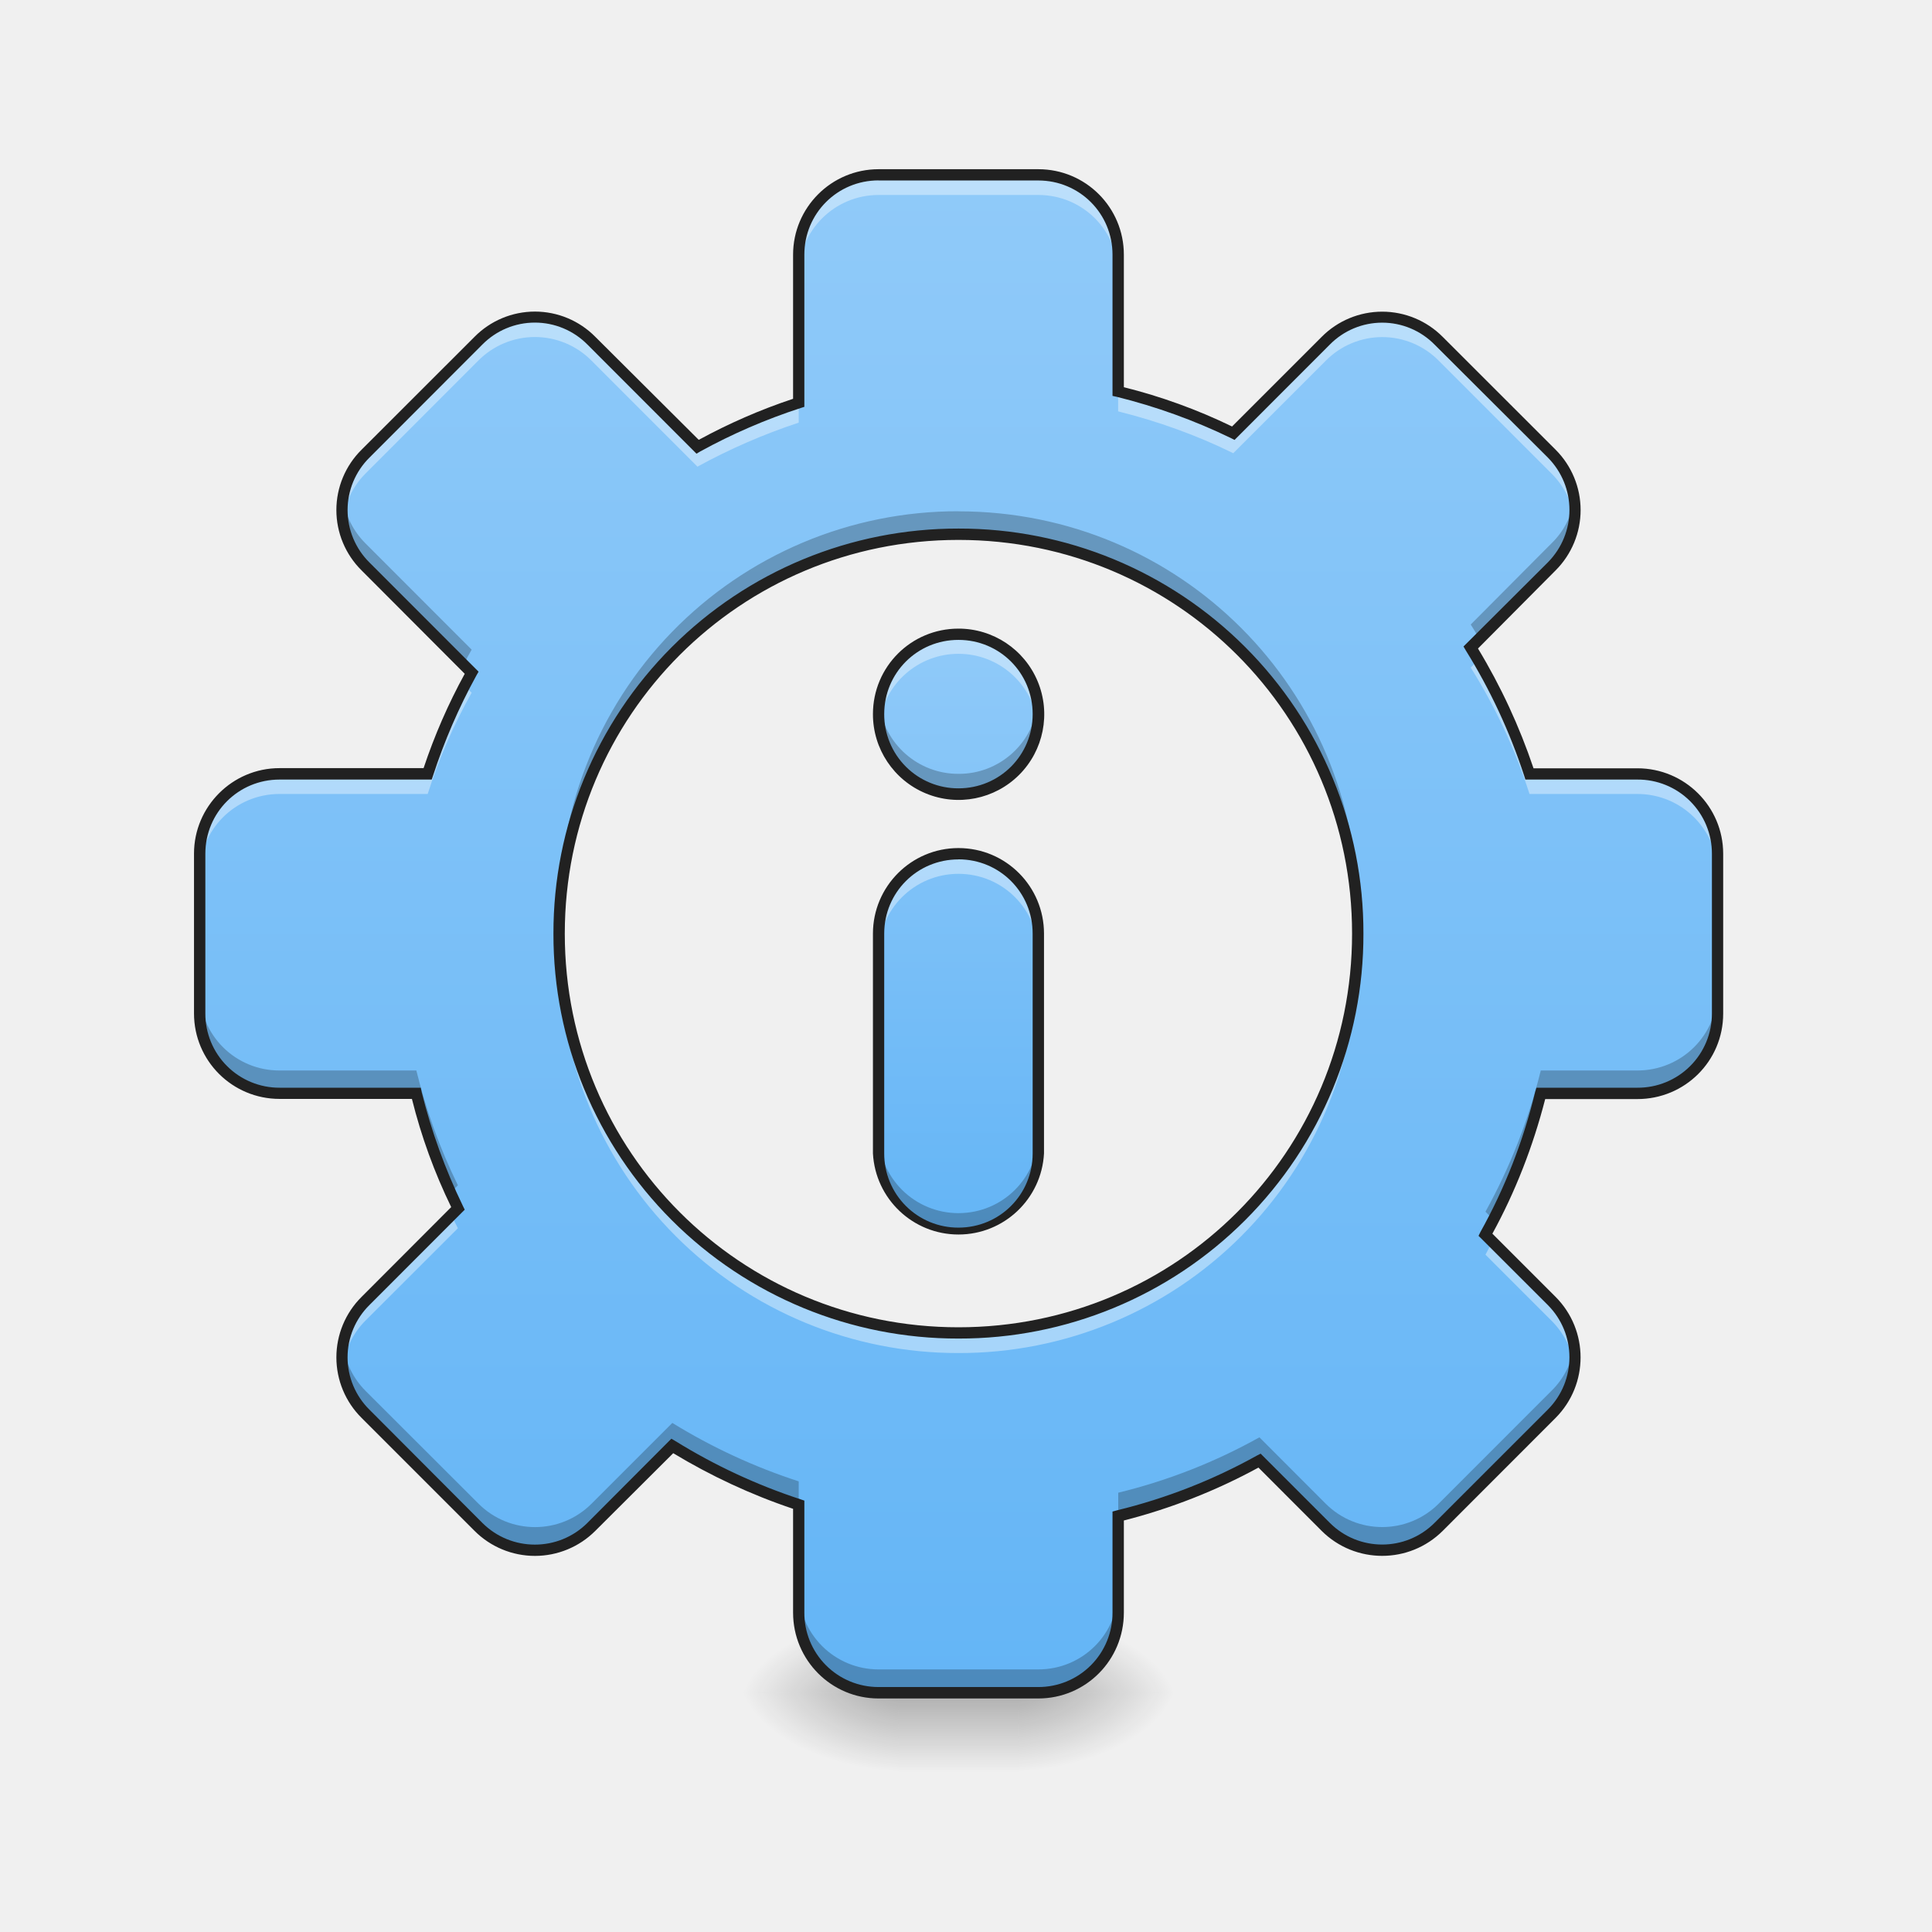
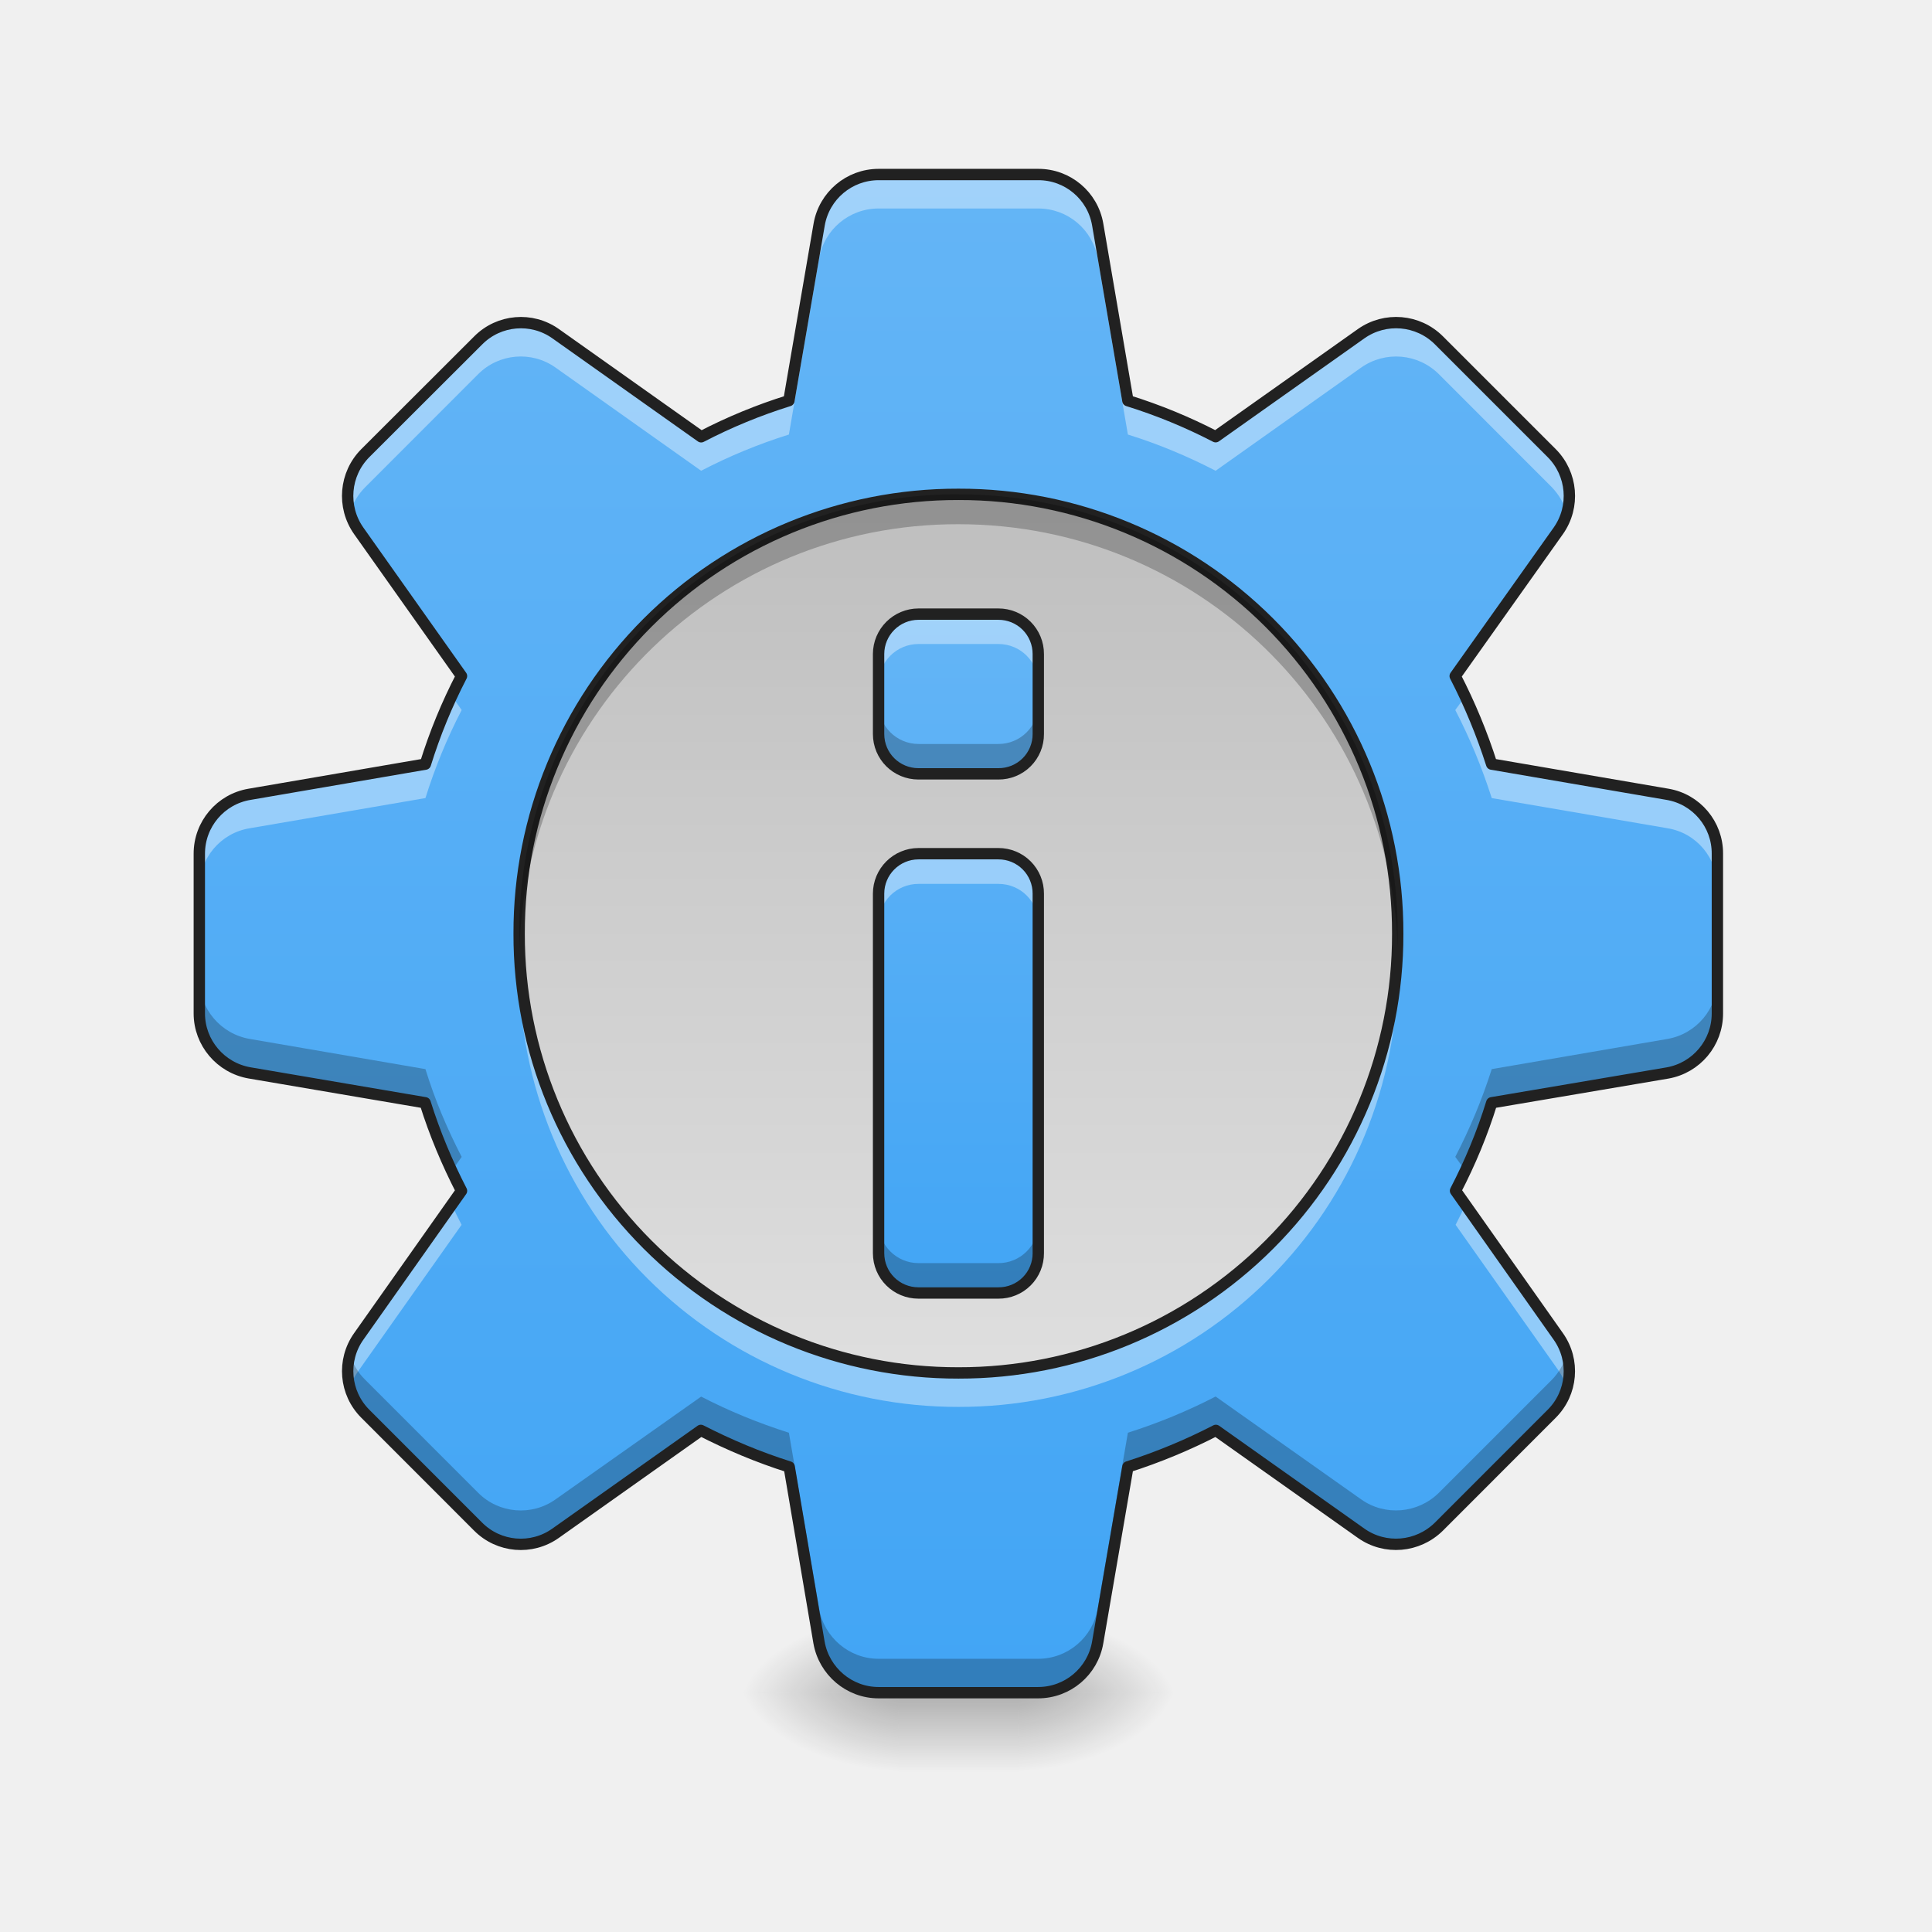
<svg xmlns="http://www.w3.org/2000/svg" width="32" height="32" viewBox="0 0 24 24">
  <defs>
    <linearGradient id="a" gradientUnits="userSpaceOnUse" x1="254" y1="233.5" x2="254" y2="254.667" gradientTransform="matrix(.04688 0 0 .04688 -1.736 10.08)">
      <stop offset="0" stop-opacity=".275" />
      <stop offset="1" stop-opacity="0" />
    </linearGradient>
    <radialGradient id="b" gradientUnits="userSpaceOnUse" cx="450.909" cy="189.579" fx="450.909" fy="189.579" r="21.167" gradientTransform="matrix(0 -.0586 -.10548 0 32.4 47.697)">
      <stop offset="0" stop-opacity=".314" />
      <stop offset=".222" stop-opacity=".275" />
      <stop offset="1" stop-opacity="0" />
    </radialGradient>
    <radialGradient id="c" gradientUnits="userSpaceOnUse" cx="450.909" cy="189.579" fx="450.909" fy="189.579" r="21.167" gradientTransform="matrix(0 .0586 .10548 0 -8.585 -5.646)">
      <stop offset="0" stop-opacity=".314" />
      <stop offset=".222" stop-opacity=".275" />
      <stop offset="1" stop-opacity="0" />
    </radialGradient>
    <radialGradient id="d" gradientUnits="userSpaceOnUse" cx="450.909" cy="189.579" fx="450.909" fy="189.579" r="21.167" gradientTransform="matrix(0 -.0586 .10548 0 -8.585 47.697)">
      <stop offset="0" stop-opacity=".314" />
      <stop offset=".222" stop-opacity=".275" />
      <stop offset="1" stop-opacity="0" />
    </radialGradient>
    <radialGradient id="e" gradientUnits="userSpaceOnUse" cx="450.909" cy="189.579" fx="450.909" fy="189.579" r="21.167" gradientTransform="matrix(0 .0586 -.10548 0 32.4 -5.646)">
      <stop offset="0" stop-opacity=".314" />
      <stop offset=".222" stop-opacity=".275" />
      <stop offset="1" stop-opacity="0" />
    </radialGradient>
-     <linearGradient id="f" gradientUnits="userSpaceOnUse" x1="960" y1="1695.118" x2="960" y2="175.118" gradientTransform="scale(.0124)">
-       <stop offset="0" stop-color="#64b5f6" />
-       <stop offset="1" stop-color="#90caf9" />
+     <linearGradient id="f" gradientUnits="userSpaceOnUse" x1="254" y1="-94.583" x2="254" y2="159.417" gradientTransform="matrix(.04688 0 0 .04688 0 10.08)">
+       <stop offset="0" stop-color="#bdbdbd" />
+       <stop offset="1" stop-color="#e0e0e0" />
    </linearGradient>
-     <linearGradient id="g" gradientUnits="userSpaceOnUse" x1="960" y1="1235.118" x2="960" y2="635.118" gradientTransform="scale(.0124)">
-       <stop offset="0" stop-color="#64b5f6" />
-       <stop offset="1" stop-color="#90caf9" />
+     <linearGradient id="g" gradientUnits="userSpaceOnUse" x1="960" y1="1695.118" x2="960" y2="175.118" gradientTransform="matrix(.0124 0 0 .0124 0 0)">
+       <stop offset="0" stop-color="#42a5f5" />
+       <stop offset="1" stop-color="#64b5f6" />
+     </linearGradient>
+     <linearGradient id="h" gradientUnits="userSpaceOnUse" x1="960" y1="1295.118" x2="960" y2="615.118" gradientTransform="matrix(.0124 0 0 .0124 0 0)">
+       <stop offset="0" stop-color="#42a5f5" />
+       <stop offset="1" stop-color="#64b5f6" />
    </linearGradient>
  </defs>
  <path d="M11.164 20.652h1.488v1.368h-1.488zm0 0" fill="url(#a)" />
  <path d="M12.652 21.027h1.985v-.996h-1.985zm0 0" fill="url(#b)" />
  <path d="M11.164 21.027H9.18v.993h1.984zm0 0" fill="url(#c)" />
  <path d="M11.164 21.027H9.18v-.996h1.984zm0 0" fill="url(#d)" />
  <path d="M12.652 21.027h1.985v.993h-1.985zm0 0" fill="url(#e)" />
-   <path d="M10.914 2.172a.991.991 0 0 0-.992.992v1.84c-.438.14-.86.324-1.258.547L7.348 4.23a.997.997 0 0 0-1.407 0L4.54 5.632a.997.997 0 0 0 0 1.406l1.32 1.316c-.222.399-.406.82-.546 1.258h-1.84a.991.991 0 0 0-.993.992v1.985c0 .55.442.992.993.992h1.699c.121.5.297.977.516 1.43L4.538 16.16a.993.993 0 0 0 0 1.402l1.406 1.403a.986.986 0 0 0 1.403 0l1.004-1.004c.488.3 1.015.55 1.57.73v1.34c0 .551.445.996.992.996h1.984c.551 0 .993-.445.993-.996v-1.199a7.127 7.127 0 0 0 1.754-.687l.824.82a.986.986 0 0 0 1.402 0l1.402-1.402a.986.986 0 0 0 0-1.403l-.82-.824c.3-.543.535-1.133.688-1.754h1.199c.55 0 .996-.441.996-.992v-1.985a.994.994 0 0 0-.996-.992H19a7.1 7.1 0 0 0-.73-1.57l1.003-1.004a.99.99 0 0 0 0-1.406L17.871 4.23a.993.993 0 0 0-1.402 0L15.32 5.38a7.165 7.165 0 0 0-1.43-.516V3.164a.989.989 0 0 0-.992-.992zm.992 4.465a4.95 4.95 0 0 1 4.961 4.96c0 2.75-2.21 4.962-4.96 4.962a4.95 4.95 0 0 1-4.962-4.961 4.953 4.953 0 0 1 4.961-4.961zm0 0" fill="url(#f)" />
-   <path d="M10.914 2.172a.991.991 0 0 0-.992.992v.25c0-.55.445-.992.992-.992h1.984c.551 0 .993.441.993.992v-.25a.989.989 0 0 0-.993-.992zm-4.27 1.77a.987.987 0 0 0-.703.288L4.54 5.633a.985.985 0 0 0-.281.828.987.987 0 0 1 .281-.578L5.941 4.48a.99.99 0 0 1 1.407 0l1.316 1.317c.399-.219.82-.402 1.258-.547v-.246c-.438.14-.86.324-1.258.547L7.348 4.23a.987.987 0 0 0-.703-.29zm10.524 0a.985.985 0 0 0-.7.288L15.32 5.38a7.165 7.165 0 0 0-1.43-.516v.246c.5.125.977.297 1.43.52L16.47 4.48a.986.986 0 0 1 1.402 0l1.402 1.403a.993.993 0 0 1 .286.578 1 1 0 0 0-.286-.828L17.871 4.23a.987.987 0 0 0-.703-.289zm1.195 4.257l-.093.094a6.94 6.94 0 0 1 .73 1.57h1.34c.55 0 .996.442.996.992v-.25a.994.994 0 0 0-.996-.992H19a7.21 7.21 0 0 0-.637-1.414zM5.77 8.516c-.18.351-.336.718-.457 1.097h-1.84a.991.991 0 0 0-.993.992v.25c0-.55.442-.992.993-.992h1.84c.14-.441.324-.863.546-1.258zm1.18 3.207c-.005.043-.005.082-.005.125a4.953 4.953 0 0 0 4.961 4.96 4.95 4.95 0 0 0 4.961-4.96v-.125a4.95 4.95 0 0 1-4.96 4.836 4.944 4.944 0 0 1-4.958-4.836zM5.61 15.09l-1.07 1.07a.977.977 0 0 0-.282.824.987.987 0 0 1 .281-.578l1.149-1.148a2.205 2.205 0 0 1-.079-.168zm12.93.336c-.028.05-.06.105-.087.16l.82.82a.993.993 0 0 1 .286.578.993.993 0 0 0-.286-.824zm0 0" fill="#fff" fill-opacity=".392" />
-   <path d="M4.258 6.191c-.043.301.05.618.281.848l1.219 1.219c.031-.063.066-.125.101-.188L4.54 6.75a.995.995 0 0 1-.281-.559zm15.297 0a.948.948 0 0 1-.282.559L18.27 7.758c.035.058.074.117.109.18l.894-.899a.997.997 0 0 0 .282-.848zm-7.649.16a4.95 4.95 0 0 0-4.957 5.106 4.949 4.949 0 0 1 4.957-4.82 4.95 4.95 0 0 1 4.961 4.82v-.145c0-2.75-2.21-4.96-4.96-4.96zM2.48 12.306v.285c0 .55.442.992.993.992h1.699c.105.43.246.84.426 1.234l.09-.093a7.043 7.043 0 0 1-.516-1.426h-1.7a.989.989 0 0 1-.992-.992zm18.856 0c0 .55-.445.992-.996.992h-1.2a7.127 7.127 0 0 1-.687 1.754l.098.101c.254-.492.453-1.02.59-1.57h1.199c.55 0 .996-.441.996-.992zM4.258 16.719a.993.993 0 0 0 .281.843l1.406 1.403a.986.986 0 0 0 1.403 0l1.004-1.004c.488.3 1.015.55 1.57.73v-.289a7.268 7.268 0 0 1-1.57-.726L7.348 18.68a.993.993 0 0 1-1.403 0L4.54 17.277a1.02 1.02 0 0 1-.281-.558zm15.297 0a.97.97 0 0 1-.282.558l-1.402 1.403a.993.993 0 0 1-1.402 0l-.824-.825a6.976 6.976 0 0 1-1.754.688v.289a7.127 7.127 0 0 0 1.754-.687l.824.82a.986.986 0 0 0 1.402 0l1.402-1.402a.993.993 0 0 0 .282-.844zm-9.633 3.027v.285c0 .551.445.996.992.996h1.984c.551 0 .993-.445.993-.996v-.285c0 .55-.442.992-.993.992h-1.984a.991.991 0 0 1-.992-.992zm0 0" fill-opacity=".235" />
-   <path d="M10.914 2.102c-.586 0-1.062.476-1.062 1.062v1.79c-.41.136-.801.308-1.172.51l-1.285-1.28a1.054 1.054 0 0 0-1.5 0L4.492 5.586a1.054 1.054 0 0 0 0 1.5L5.773 8.37a7.14 7.14 0 0 0-.511 1.172h-1.79c-.585 0-1.062.477-1.062 1.062v1.985c0 .59.477 1.062 1.063 1.062h1.644c.117.47.281.918.488 1.344L4.492 16.11a1.059 1.059 0 0 0 0 1.504l1.403 1.403a1.06 1.06 0 0 0 1.5 0l.968-.965c.465.281.965.515 1.489.691v1.29c0 .59.476 1.066 1.062 1.066h1.984c.59 0 1.063-.477 1.063-1.067v-1.144a7.229 7.229 0 0 0 1.672-.657l.785.786a1.066 1.066 0 0 0 1.504 0l1.402-1.403a1.066 1.066 0 0 0 0-1.504l-.785-.785c.285-.52.504-1.082.656-1.672h1.145c.59 0 1.066-.472 1.066-1.062v-1.985c0-.585-.476-1.062-1.066-1.062h-1.29a7.482 7.482 0 0 0-.69-1.488l.964-.97a1.06 1.06 0 0 0 0-1.5l-1.402-1.401a1.059 1.059 0 0 0-1.504 0l-1.113 1.113a6.893 6.893 0 0 0-1.344-.488V3.164c0-.586-.473-1.062-1.063-1.062zm0 .14h1.984c.512 0 .922.41.922.922v1.754l.055.012a7.26 7.26 0 0 1 1.414.511l.047.024L16.52 4.28a.913.913 0 0 1 1.3 0l1.407 1.403c.359.363.359.941 0 1.304L18.18 8.031l.03.051c.298.48.544 1.004.724 1.555l.015.047h1.39a.92.92 0 0 1 .927.921v1.985a.92.92 0 0 1-.926.922h-1.254l-.016.054a6.906 6.906 0 0 1-.68 1.739l-.023.047.86.859a.92.92 0 0 1 0 1.3l-1.407 1.407a.92.92 0 0 1-1.3 0l-.86-.86-.047.024c-.539.3-1.125.531-1.738.68l-.055.015v1.254a.92.92 0 0 1-.922.926h-1.984a.92.92 0 0 1-.922-.926v-1.39l-.047-.016a7.234 7.234 0 0 1-1.554-.723l-.051-.03-1.043 1.046a.924.924 0 0 1-1.305 0L4.59 17.512a.913.913 0 0 1 0-1.301l1.183-1.184-.023-.047a7.26 7.26 0 0 1-.512-1.414l-.011-.054H3.473a.919.919 0 0 1-.922-.922v-1.985c0-.511.41-.921.922-.921h1.89l.016-.047a7.23 7.23 0 0 1 .539-1.246l.027-.047L4.59 6.988a.917.917 0 0 1 0-1.304L5.992 4.28a.917.917 0 0 1 1.305 0l1.355 1.356.047-.028a7.23 7.23 0 0 1 1.246-.539l.047-.015v-1.89c0-.513.41-.923.922-.923zm.992 4.324a5.023 5.023 0 0 0-5.031 5.032 5.02 5.02 0 0 0 5.031 5.03 5.018 5.018 0 0 0 5.031-5.03 5.02 5.02 0 0 0-5.03-5.032zm0 .141c2.711 0 4.89 2.18 4.89 4.89 0 2.712-2.179 4.891-4.89 4.891-2.71 0-4.89-2.18-4.89-4.89 0-2.711 2.18-4.891 4.89-4.891zm0 0" fill="#212121" />
-   <path d="M11.906 7.879a.991.991 0 1 0 0 1.984c.551 0 .992-.445.992-.992a.989.989 0 0 0-.992-.992zm0 2.726a.994.994 0 0 0-.992.993v2.73c0 .55.445.992.992.992.551 0 .992-.441.992-.992v-2.73a.991.991 0 0 0-.992-.993zm0 0" fill="url(#g)" />
-   <path d="M11.906 7.879a.991.991 0 0 0-.984 1.113.992.992 0 0 1 1.969 0c.007-.039.007-.082.007-.12a.989.989 0 0 0-.992-.993zm0 2.726a.994.994 0 0 0-.992.993v.25c0-.551.445-.993.992-.993.551 0 .992.442.992.993v-.25a.991.991 0 0 0-.992-.993zm0 0" fill="#fff" fill-opacity=".392" />
-   <path d="M10.922 8.746a.994.994 0 0 0 .984 1.117c.551 0 .992-.445.992-.992 0-.043 0-.086-.007-.125a.986.986 0 0 1-.985.867.989.989 0 0 1-.984-.867zm-.008 5.332v.25c0 .55.445.992.992.992.551 0 .992-.441.992-.992v-.25c0 .55-.441.992-.992.992a.991.991 0 0 1-.992-.992zm0 0" fill-opacity=".235" />
-   <path d="M11.906 7.809c-.586 0-1.062.472-1.062 1.062a1.064 1.064 0 1 0 1.062-1.062zm0 .14c.512 0 .922.41.922.922s-.41.922-.922.922a.919.919 0 0 1-.922-.922c0-.512.41-.922.922-.922zm0 2.586c-.586 0-1.062.477-1.062 1.063v2.73a1.064 1.064 0 0 0 2.125 0v-2.73c0-.586-.473-1.063-1.063-1.063zm0 .14c.512 0 .922.41.922.923v2.73c0 .512-.41.922-.922.922a.919.919 0 0 1-.922-.922v-2.73c0-.512.41-.922.922-.922zm0 0" fill="#212121" />
+   <path d="M11.906 6.14a5.457 5.457 0 1 1 0 10.915 5.457 5.457 0 0 1 0-10.914zm0 0" fill="url(#f)" />
+   <path d="M10.914 2.168a.75.75 0 0 0-.738.621L9.8 4.977a6.66 6.66 0 0 0-1.09.449L6.902 4.145a.747.747 0 0 0-.96.082L4.538 5.629a.753.753 0 0 0-.082.965l1.277 1.804a6.7 6.7 0 0 0-.449 1.094l-2.183.375a.747.747 0 0 0-.625.738v1.985c0 .363.265.676.625.738l2.18.371c.12.383.273.746.452 1.094l-1.277 1.809a.747.747 0 0 0 .082.96l1.402 1.403a.747.747 0 0 0 .961.082l1.805-1.277c.352.18.715.332 1.098.453l.37 2.18c.063.359.376.624.74.624h1.983a.75.75 0 0 0 .739-.625l.375-2.18a7.081 7.081 0 0 0 1.093-.452l1.805 1.277c.297.21.703.176.965-.082l1.402-1.402a.747.747 0 0 0 .082-.961l-1.277-1.809c.18-.348.332-.711.45-1.094l2.183-.37a.75.75 0 0 0 .62-.74v-1.984a.744.744 0 0 0-.62-.738l-2.184-.375a7.081 7.081 0 0 0-.453-1.094l1.281-1.804a.753.753 0 0 0-.082-.965l-1.402-1.402a.753.753 0 0 0-.965-.082l-1.808 1.28a6.66 6.66 0 0 0-1.09-.448l-.375-2.188a.747.747 0 0 0-.739-.621zm.992 3.973a5.445 5.445 0 0 1 5.457 5.457 5.445 5.445 0 0 1-5.457 5.457 5.445 5.445 0 0 1-5.457-5.457 5.445 5.445 0 0 1 5.457-5.457zm0 0" fill="url(#g)" />
+   <path d="M10.914 2.168a.75.75 0 0 0-.738.621L9.8 4.977a6.66 6.66 0 0 0-1.09.449L6.902 4.145a.747.747 0 0 0-.96.082L4.538 5.629c-.2.2-.266.484-.191.742a.756.756 0 0 1 .191-.32l1.402-1.403a.747.747 0 0 1 .961-.082l1.809 1.282a6.66 6.66 0 0 1 1.09-.45l.375-2.187a.75.75 0 0 1 .738-.621h1.984c.368 0 .676.262.739.62l.375 2.188c.379.118.742.27 1.09.45l1.808-1.282a.753.753 0 0 1 .965.082l1.402 1.403c.09.094.153.203.188.32a.76.76 0 0 0-.188-.742l-1.402-1.402a.753.753 0 0 0-.965-.082l-1.808 1.28a6.66 6.66 0 0 0-1.09-.448l-.375-2.188a.747.747 0 0 0-.739-.621zm7.29 6.48l-.126.172c.18.348.332.715.453 1.094l2.184.375c.36.059.62.371.62.738v-.422a.744.744 0 0 0-.62-.738l-2.184-.375a7.86 7.86 0 0 0-.328-.844zm-12.59 0a6.502 6.502 0 0 0-.329.844l-2.183.375a.747.747 0 0 0-.625.738v.422c0-.367.265-.68.625-.738l2.183-.375a6.7 6.7 0 0 1 .45-1.094zm.84 3.16c0 .07-.005.141-.005.212a5.445 5.445 0 0 0 5.457 5.457 5.445 5.445 0 0 0 5.457-5.457c0-.07 0-.141-.004-.211a5.443 5.443 0 0 1-5.453 5.246 5.443 5.443 0 0 1-5.453-5.246zm-.84 3.16l-1.157 1.634a.742.742 0 0 0-.11.64.677.677 0 0 1 .11-.219l1.277-1.808c-.043-.082-.082-.164-.12-.246zm12.59 0c-.04.083-.079.165-.122.247l1.277 1.808c.047.067.082.141.106.22a.74.74 0 0 0-.106-.641zm0 0" fill="#fff" fill-opacity=".392" />
+   <path d="M10.914 21.027a.753.753 0 0 1-.738-.625L9.8 18.22a7.022 7.022 0 0 1-1.09-.45l-1.809 1.278a.747.747 0 0 1-.96-.082l-1.403-1.402a.753.753 0 0 1-.191-.743c.035.117.097.23.191.32l1.402 1.403a.747.747 0 0 0 .961.082l1.809-1.277c.348.18.71.328 1.09.449l.375 2.183c.062.36.375.625.738.625h1.984a.75.75 0 0 0 .739-.625l.375-2.183c.379-.121.742-.27 1.09-.45l1.808 1.278c.297.21.703.176.965-.082l1.402-1.402a.764.764 0 0 0 .188-.32.76.76 0 0 1-.188.741l-1.402 1.403a.753.753 0 0 1-.965.082l-1.808-1.277c-.348.18-.711.328-1.09.449l-.375 2.183a.75.75 0 0 1-.739.625zm7.29-6.484l-.126-.172c.18-.348.332-.71.453-1.09l2.184-.375a.75.75 0 0 0 .62-.738v.422a.75.75 0 0 1-.62.738l-2.184.371a7.268 7.268 0 0 1-.328.844zm-12.59 0a6.093 6.093 0 0 1-.329-.844l-2.183-.37a.753.753 0 0 1-.625-.74v-.421c0 .363.265.676.625.738l2.183.375c.117.38.27.742.45 1.09zm0 0" fill-opacity=".235" />
+   <path d="M10.914 2.168a.75.75 0 0 0-.738.621L9.8 4.977a6.66 6.66 0 0 0-1.09.449L6.902 4.145a.747.747 0 0 0-.96.082L4.538 5.629a.753.753 0 0 0-.082.965l1.277 1.804a6.7 6.7 0 0 0-.449 1.094l-2.183.375a.747.747 0 0 0-.625.738v1.985c0 .363.265.676.625.738l2.18.371c.12.383.273.746.452 1.094l-1.277 1.809a.747.747 0 0 0 .082.96l1.402 1.403a.747.747 0 0 0 .961.082l1.805-1.278c.352.18.715.333 1.098.454l.37 2.18c.063.359.376.624.739.624h1.984a.75.75 0 0 0 .739-.625l.375-2.18a7.081 7.081 0 0 0 1.093-.453l1.805 1.278c.297.21.703.176.965-.082l1.402-1.403a.747.747 0 0 0 .082-.96l-1.277-1.81c.18-.347.332-.71.45-1.093l2.183-.37a.75.75 0 0 0 .62-.74v-1.984a.744.744 0 0 0-.62-.738l-2.184-.375a7.081 7.081 0 0 0-.453-1.094l1.281-1.804a.753.753 0 0 0-.082-.965l-1.402-1.402a.753.753 0 0 0-.965-.082l-1.808 1.28a6.66 6.66 0 0 0-1.09-.448l-.375-2.188a.747.747 0 0 0-.739-.621zm.992 3.973a5.445 5.445 0 0 1 5.457 5.457 5.445 5.445 0 0 1-5.457 5.457 5.445 5.445 0 0 1-5.457-5.457 5.445 5.445 0 0 1 5.457-5.457zm0 0" fill="none" stroke-width=".141" stroke-linecap="round" stroke-linejoin="round" stroke="#212121" />
+   <path d="M11.41 7.629a.497.497 0 0 0-.496.496v.992c0 .278.223.496.496.496h.992a.492.492 0 0 0 .496-.496v-.992a.494.494 0 0 0-.496-.496zm0 2.976a.497.497 0 0 0-.496.497v4.464c0 .278.223.496.496.496h.992a.492.492 0 0 0 .496-.496v-4.464a.494.494 0 0 0-.496-.497zm0 0" fill="url(#h)" />
+   <path d="M11.41 7.629a.497.497 0 0 0-.496.496v.371c0-.273.223-.496.496-.496h.992c.278 0 .496.223.496.496v-.371a.494.494 0 0 0-.496-.496zm0 2.976a.497.497 0 0 0-.496.497v.375c0-.278.223-.497.496-.497h.992c.278 0 .496.22.496.497v-.375a.494.494 0 0 0-.496-.497zm0 0" fill="#fff" fill-opacity=".392" />
+   <path d="M10.914 8.746v.371c0 .278.223.496.496.496h.992a.492.492 0 0 0 .496-.496v-.37a.494.494 0 0 1-.496.495h-.992a.497.497 0 0 1-.496-.496zm0 6.45v.37c0 .278.223.496.496.496h.992a.492.492 0 0 0 .496-.496v-.37a.494.494 0 0 1-.496.495h-.992a.497.497 0 0 1-.496-.496zm0 0" fill-opacity=".235" />
+   <path d="M11.41 7.629a.497.497 0 0 0-.496.496v.992c0 .278.223.496.496.496h.992a.492.492 0 0 0 .496-.496v-.992a.494.494 0 0 0-.496-.496zm0 2.976a.497.497 0 0 0-.496.497v4.464c0 .278.223.496.496.496h.992a.492.492 0 0 0 .496-.496v-4.464a.494.494 0 0 0-.496-.497zm0 0" fill="none" stroke-width=".141" stroke-linecap="round" stroke-linejoin="round" stroke="#212121" />
+   <path d="M11.906 6.14a5.445 5.445 0 0 0-5.453 5.645 5.445 5.445 0 0 1 5.453-5.273c2.961 0 5.36 2.336 5.457 5.273v-.187a5.445 5.445 0 0 0-5.457-5.457zm0 0" fill-opacity=".235" />
</svg>
